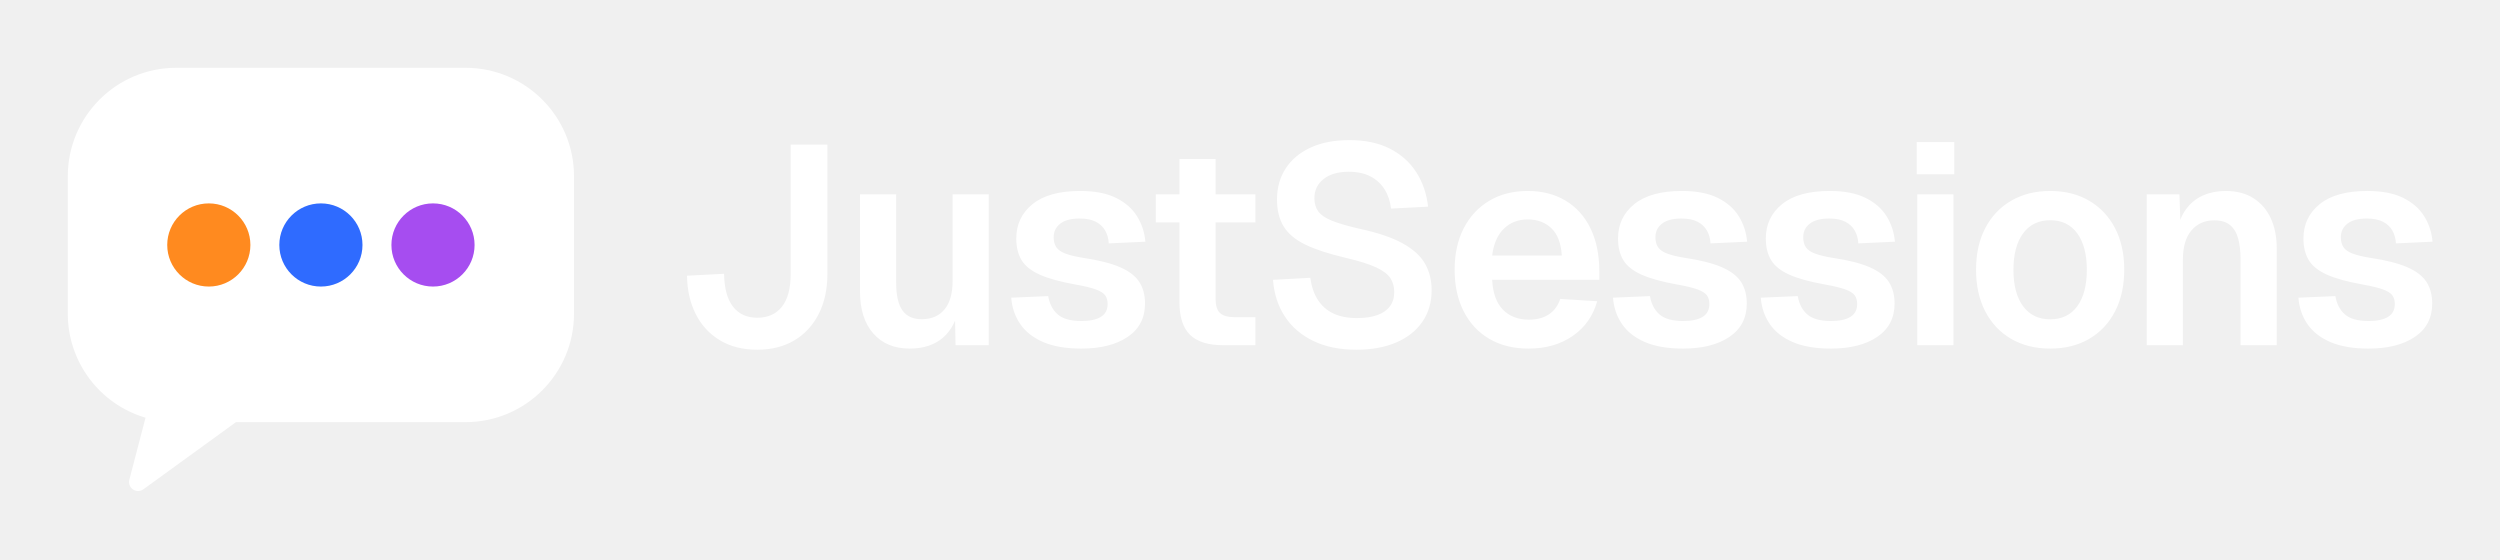
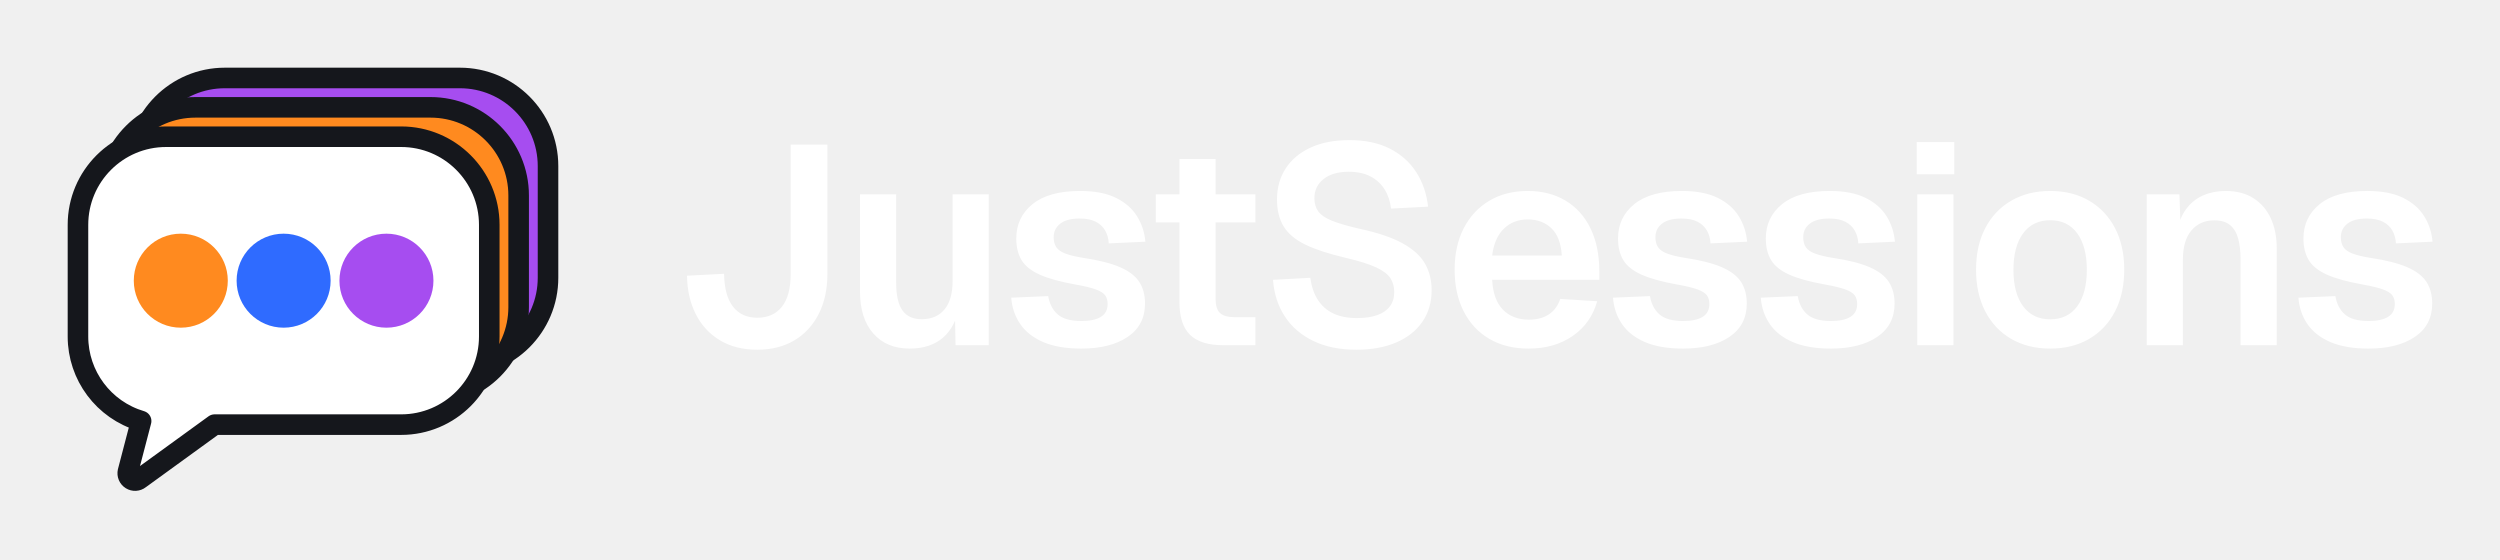
<svg xmlns="http://www.w3.org/2000/svg" width="885" height="198" viewBox="-24 -24 885 198">
-   <g transform="scale(0.32)">
-     <path d="M120,0 H440 A120,120 0 0 1 560,120 V272 A120,120 0 0 1 440,392 H186 L84,466 A10,10 0 0 1 68,456 L86,387.1 A120,120 0 0 1 0,272 V120 A120,120 0 0 1 120,0 Z" fill="#FFFFFF" />
-     <circle cx="156" cy="196" r="46" fill="#FF8A1F" />
-     <circle cx="280" cy="196" r="46" fill="#2F6BFF" />
-     <circle cx="404" cy="196" r="46" fill="#A64DF0" />
+   <g transform="translate(3.6 3.6) scale(0.26)">
+     <path transform="translate(80 0)" d="M120,0 H440 A120,120 0 0 1 560,120 V272 A120,120 0 0 1 440,392 H186 L84,466 A10,10 0 0 1 68,456 L86,387.1 A120,120 0 0 1 0,272 V120 A120,120 0 0 1 120,0 Z" fill="#A64DF0" stroke="#15171C" stroke-width="28" stroke-linejoin="round" />
+     <path transform="translate(40 40)" d="M120,0 H440 A120,120 0 0 1 560,120 V272 A120,120 0 0 1 440,392 H186 L84,466 A10,10 0 0 1 68,456 L86,387.1 A120,120 0 0 1 0,272 V120 A120,120 0 0 1 120,0 Z" fill="#FF8A1F" stroke="#15171C" stroke-width="28" stroke-linejoin="round" />
+     <path transform="translate(0 80)" d="M120,0 H440 A120,120 0 0 1 560,120 V272 A120,120 0 0 1 440,392 H186 L84,466 A10,10 0 0 1 68,456 L86,387.1 A120,120 0 0 1 0,272 V120 A120,120 0 0 1 120,0 Z" fill="#FFFFFF" stroke="#15171C" stroke-width="28" stroke-linejoin="round" />
+     <g transform="translate(0 80)">
+       <circle cx="140" cy="196" r="64" fill="#FF8A1F" />
+       <circle cx="280" cy="196" r="64" fill="#2F6BFF" />
+       <circle cx="420" cy="196" r="64" fill="#A64DF0" />
+     </g>
  </g>
  <path transform="translate(213.7 98.2)" fill="#FFFFFF" d="M30.38,1.60Q22.66,1.60 17.10,-1.77Q11.54,-5.14 8.57,-11.06Q5.60,-16.98 5.50,-24.60L18.62,-25.28Q18.76,-17.48 21.82,-13.60Q24.88,-9.72 30.38,-9.72Q36.02,-9.72 39.11,-13.64Q42.20,-17.56 42.20,-25.28L42.20,-71L55.20,-71L55.20,-25.28Q55.20,-17.06 52.10,-11.01Q49,-4.96 43.45,-1.68Q37.90,1.60 30.38,1.60ZM84.30,1.20Q76.16,1.20 71.45,-4.15Q66.74,-9.50 66.74,-19.02L66.74,-53.40L79.54,-53.40L79.54,-22.16Q79.54,-15.46 81.75,-12.33Q83.96,-9.20 88.58,-9.20Q93.76,-9.20 96.64,-12.65Q99.52,-16.10 99.52,-22.68L99.52,-53.40L112.32,-53.40L112.32,0L100.56,0L100.28,-14.66L101.94,-14.16Q100.66,-6.62 96.16,-2.71Q91.66,1.20 84.30,1.20ZM145.10,1.20Q136.92,1.20 131.57,-1.12Q126.22,-3.44 123.45,-7.51Q120.68,-11.58 120.28,-16.82L133.36,-17.38Q134.08,-13.22 136.75,-10.89Q139.42,-8.56 145.14,-8.56Q149.62,-8.56 152.01,-10.03Q154.40,-11.50 154.40,-14.60Q154.40,-16.42 153.55,-17.62Q152.70,-18.82 150.24,-19.73Q147.78,-20.64 143.02,-21.48Q134.94,-22.92 130.36,-24.98Q125.78,-27.04 123.92,-30.14Q122.06,-33.24 122.06,-37.76Q122.06,-45.26 127.81,-49.93Q133.56,-54.60 144.68,-54.60Q152.40,-54.60 157.33,-52.17Q162.26,-49.74 164.80,-45.66Q167.34,-41.58 167.76,-36.64L154.80,-36.04Q154.68,-38.54 153.56,-40.54Q152.44,-42.54 150.24,-43.69Q148.04,-44.84 144.48,-44.84Q139.94,-44.84 137.62,-43.02Q135.30,-41.20 135.30,-38.24Q135.30,-36.08 136.23,-34.69Q137.16,-33.30 139.47,-32.43Q141.78,-31.56 145.74,-30.92Q153.98,-29.70 158.78,-27.62Q163.58,-25.54 165.61,-22.39Q167.64,-19.24 167.64,-14.76Q167.64,-7.10 161.51,-2.95Q155.38,1.20 145.10,1.20ZM195.28,0Q187.32,0 183.57,-3.68Q179.82,-7.36 179.82,-15.28L179.82,-65.92L192.62,-65.92L192.62,-16.52Q192.62,-12.76 194.24,-11.34Q195.86,-9.92 199.20,-9.92L206.72,-9.92L206.72,0ZM171.46,-43.48L171.46,-53.40L206.72,-53.40L206.72,-43.48ZM242.48,1.60Q233.64,1.60 227.22,-1.50Q220.80,-4.60 217.15,-10.15Q213.50,-15.70 212.94,-23.14L226.14,-23.86Q226.76,-19.28 228.80,-16.08Q230.84,-12.88 234.29,-11.24Q237.74,-9.60 242.68,-9.60Q246.88,-9.60 249.82,-10.64Q252.76,-11.68 254.31,-13.74Q255.86,-15.80 255.86,-18.80Q255.86,-21.54 254.55,-23.65Q253.24,-25.76 249.53,-27.51Q245.82,-29.26 238.56,-30.96Q229.76,-33.02 224.45,-35.58Q219.14,-38.14 216.75,-41.98Q214.36,-45.82 214.36,-51.60Q214.36,-57.84 217.43,-62.57Q220.50,-67.30 226.24,-69.95Q231.98,-72.60 239.96,-72.60Q248.44,-72.60 254.36,-69.55Q260.28,-66.50 263.68,-61.20Q267.08,-55.90 267.84,-49.04L254.72,-48.36Q254.28,-52.26 252.43,-55.19Q250.58,-58.12 247.42,-59.76Q244.26,-61.40 239.76,-61.40Q234.12,-61.40 230.86,-58.83Q227.60,-56.26 227.60,-52.08Q227.60,-49.22 228.99,-47.33Q230.38,-45.44 233.84,-44.05Q237.30,-42.66 243.64,-41.20Q253.18,-39.16 258.77,-36.09Q264.36,-33.02 266.73,-28.90Q269.10,-24.78 269.10,-19.48Q269.10,-13 265.80,-8.25Q262.50,-3.50 256.52,-0.95Q250.54,1.60 242.48,1.60ZM303.38,1.20Q295.40,1.20 289.53,-2.24Q283.66,-5.68 280.45,-11.97Q277.24,-18.26 277.24,-26.70Q277.24,-35.14 280.45,-41.38Q283.66,-47.62 289.47,-51.11Q295.28,-54.60 303.14,-54.60Q310.76,-54.60 316.48,-51.19Q322.20,-47.78 325.33,-41.38Q328.46,-34.98 328.46,-26L328.46,-23.14L290.52,-23.14Q290.90,-16.08 294.35,-12.56Q297.80,-9.04 303.54,-9.04Q307.82,-9.04 310.65,-10.95Q313.48,-12.86 314.62,-16.38L327.70,-15.56Q325.56,-7.82 319.09,-3.31Q312.62,1.20 303.38,1.20ZM290.52,-31.74L315.18,-31.74Q314.78,-38.24 311.51,-41.38Q308.24,-44.52 303.14,-44.52Q298,-44.52 294.65,-41.23Q291.30,-37.94 290.52,-31.74ZM358.12,1.20Q349.94,1.20 344.59,-1.12Q339.24,-3.44 336.47,-7.51Q333.70,-11.58 333.30,-16.82L346.38,-17.38Q347.10,-13.22 349.77,-10.89Q352.44,-8.56 358.16,-8.56Q362.64,-8.56 365.03,-10.03Q367.42,-11.50 367.42,-14.60Q367.42,-16.42 366.57,-17.62Q365.72,-18.82 363.26,-19.73Q360.80,-20.64 356.04,-21.48Q347.96,-22.92 343.38,-24.98Q338.80,-27.04 336.94,-30.14Q335.08,-33.24 335.08,-37.76Q335.08,-45.26 340.83,-49.93Q346.58,-54.60 357.70,-54.60Q365.42,-54.60 370.35,-52.17Q375.28,-49.74 377.82,-45.66Q380.36,-41.58 380.78,-36.64L367.82,-36.04Q367.70,-38.54 366.58,-40.54Q365.46,-42.54 363.26,-43.69Q361.06,-44.84 357.50,-44.84Q352.96,-44.84 350.64,-43.02Q348.32,-41.20 348.32,-38.24Q348.32,-36.08 349.25,-34.69Q350.18,-33.30 352.49,-32.43Q354.80,-31.56 358.76,-30.92Q367,-29.70 371.80,-27.62Q376.60,-25.54 378.63,-22.39Q380.66,-19.24 380.66,-14.76Q380.66,-7.10 374.53,-2.95Q368.40,1.20 358.12,1.20ZM410.44,1.20Q402.26,1.20 396.91,-1.12Q391.56,-3.44 388.79,-7.51Q386.02,-11.58 385.62,-16.82L398.70,-17.38Q399.42,-13.22 402.09,-10.89Q404.76,-8.56 410.48,-8.56Q414.96,-8.56 417.35,-10.03Q419.74,-11.50 419.74,-14.60Q419.74,-16.42 418.89,-17.62Q418.04,-18.82 415.58,-19.73Q413.12,-20.64 408.36,-21.48Q400.28,-22.92 395.70,-24.98Q391.12,-27.04 389.26,-30.14Q387.40,-33.24 387.40,-37.76Q387.40,-45.26 393.15,-49.93Q398.90,-54.60 410.02,-54.60Q417.74,-54.60 422.67,-52.17Q427.60,-49.74 430.14,-45.66Q432.68,-41.58 433.10,-36.64L420.14,-36.04Q420.02,-38.54 418.90,-40.54Q417.78,-42.54 415.58,-43.69Q413.38,-44.84 409.82,-44.84Q405.28,-44.84 402.96,-43.02Q400.64,-41.20 400.64,-38.24Q400.64,-36.08 401.57,-34.69Q402.50,-33.30 404.81,-32.43Q407.12,-31.56 411.08,-30.92Q419.32,-29.70 424.12,-27.62Q428.92,-25.54 430.95,-22.39Q432.98,-19.24 432.98,-14.76Q432.98,-7.10 426.85,-2.95Q420.72,1.20 410.44,1.20ZM441.02,0L441.02,-53.40L453.82,-53.40L453.82,0ZM440.82,-60.50L440.82,-71.90L454.12,-71.90L454.12,-60.50ZM488.08,1.20Q480.18,1.20 474.26,-2.24Q468.34,-5.68 465.08,-11.97Q461.82,-18.26 461.82,-26.70Q461.82,-35.20 465.08,-41.44Q468.34,-47.68 474.26,-51.14Q480.18,-54.60 488.08,-54.60Q495.98,-54.60 501.87,-51.14Q507.76,-47.68 511.02,-41.44Q514.28,-35.20 514.28,-26.70Q514.28,-18.26 511.02,-11.97Q507.76,-5.68 501.87,-2.24Q495.98,1.20 488.08,1.20ZM488.08,-9.16Q494.26,-9.16 497.65,-13.79Q501.04,-18.42 501.04,-26.70Q501.04,-34.94 497.65,-39.59Q494.26,-44.24 488.08,-44.24Q481.90,-44.24 478.48,-39.59Q475.06,-34.94 475.06,-26.70Q475.06,-18.42 478.48,-13.79Q481.90,-9.16 488.08,-9.16ZM522.24,0L522.24,-53.40L533.82,-53.40L534.32,-38.42L532.76,-39.04Q533.60,-44.62 536.08,-48.03Q538.56,-51.44 542.19,-53.02Q545.82,-54.60 550.12,-54.60Q556.02,-54.60 560.05,-52.02Q564.08,-49.44 566.17,-44.89Q568.26,-40.34 568.26,-34.34L568.26,0L555.46,0L555.46,-30.22Q555.46,-34.72 554.59,-37.83Q553.72,-40.94 551.68,-42.57Q549.64,-44.20 546.20,-44.20Q541.06,-44.20 538.05,-40.61Q535.04,-37.02 535.04,-30.22L535.04,0ZM600.76,1.20Q592.58,1.20 587.23,-1.12Q581.88,-3.44 579.11,-7.51Q576.34,-11.58 575.94,-16.82L589.02,-17.38Q589.74,-13.22 592.41,-10.89Q595.08,-8.56 600.80,-8.56Q605.28,-8.56 607.67,-10.03Q610.06,-11.50 610.06,-14.60Q610.06,-16.42 609.21,-17.62Q608.36,-18.82 605.90,-19.73Q603.44,-20.64 598.68,-21.48Q590.60,-22.92 586.02,-24.98Q581.44,-27.04 579.58,-30.14Q577.72,-33.24 577.72,-37.76Q577.72,-45.26 583.47,-49.93Q589.22,-54.60 600.34,-54.60Q608.06,-54.60 612.99,-52.17Q617.92,-49.74 620.46,-45.66Q623,-41.58 623.42,-36.64L610.46,-36.04Q610.34,-38.54 609.22,-40.54Q608.10,-42.54 605.90,-43.69Q603.70,-44.84 600.14,-44.84Q595.60,-44.84 593.28,-43.02Q590.96,-41.20 590.96,-38.24Q590.96,-36.08 591.89,-34.69Q592.82,-33.30 595.13,-32.43Q597.44,-31.56 601.40,-30.92Q609.64,-29.70 614.44,-27.62Q619.24,-25.54 621.27,-22.39Q623.30,-19.24 623.30,-14.76Q623.30,-7.10 617.17,-2.95Q611.04,1.20 600.76,1.20Z" />
</svg>
